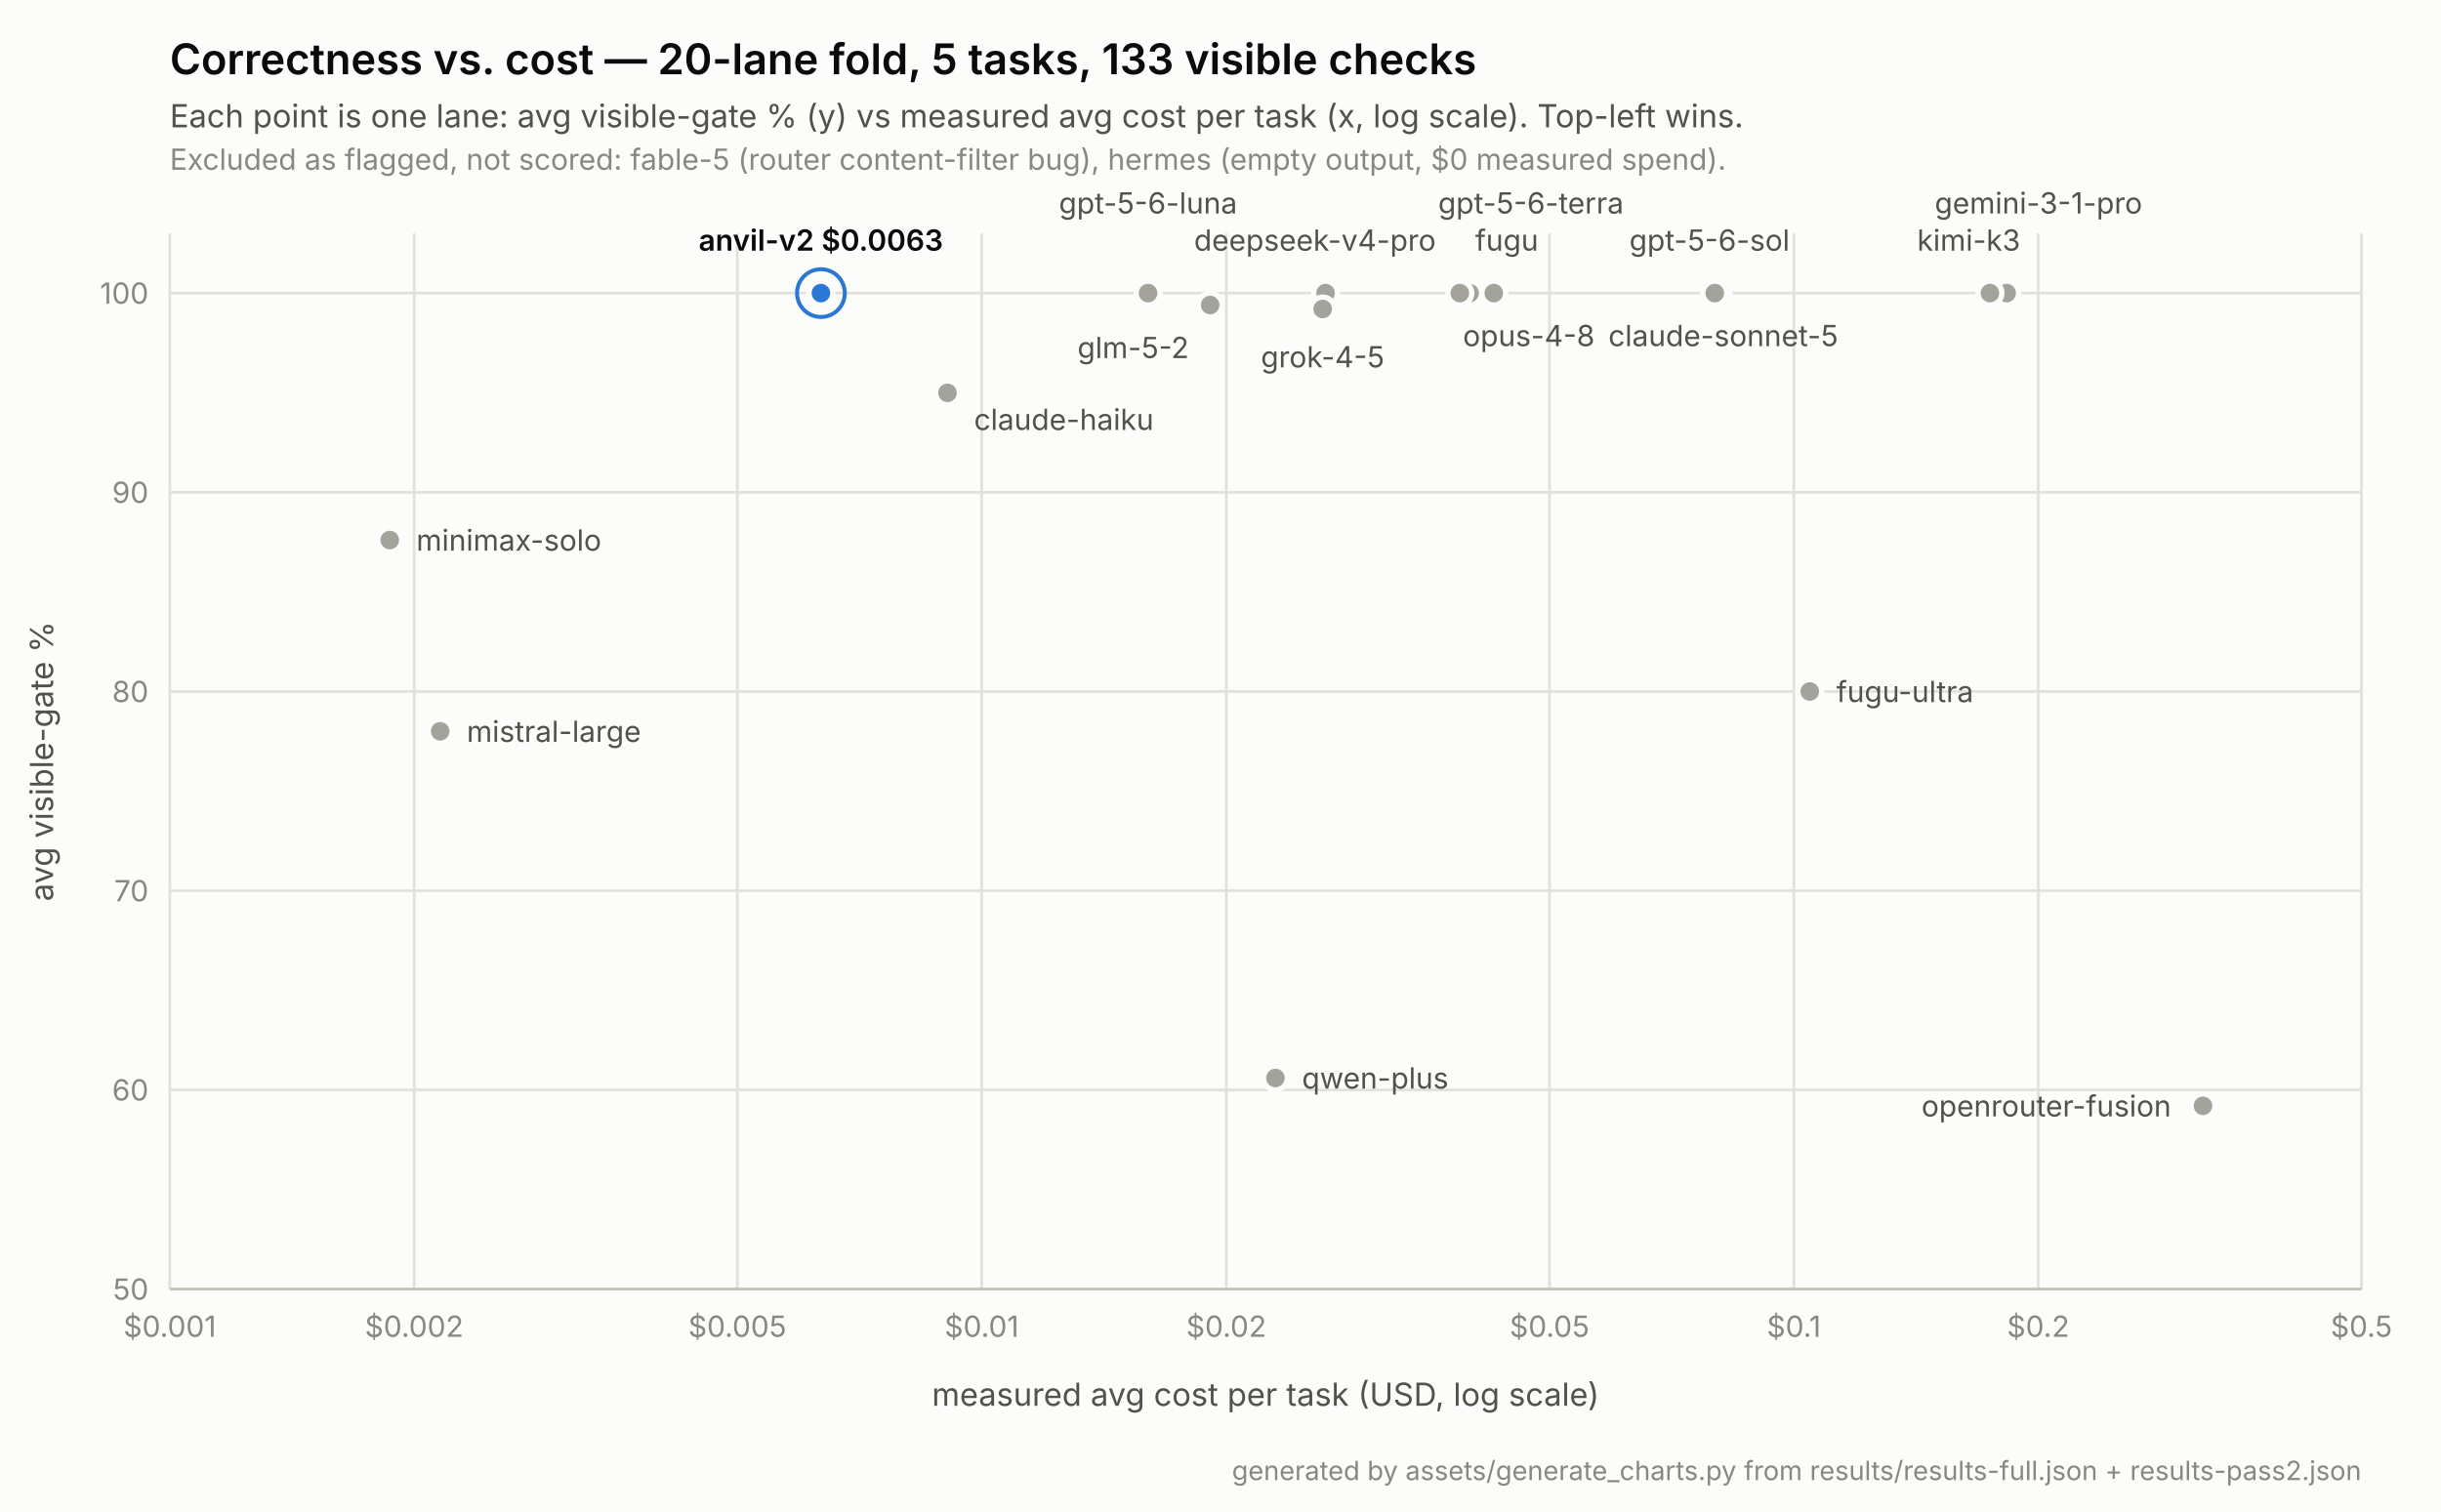
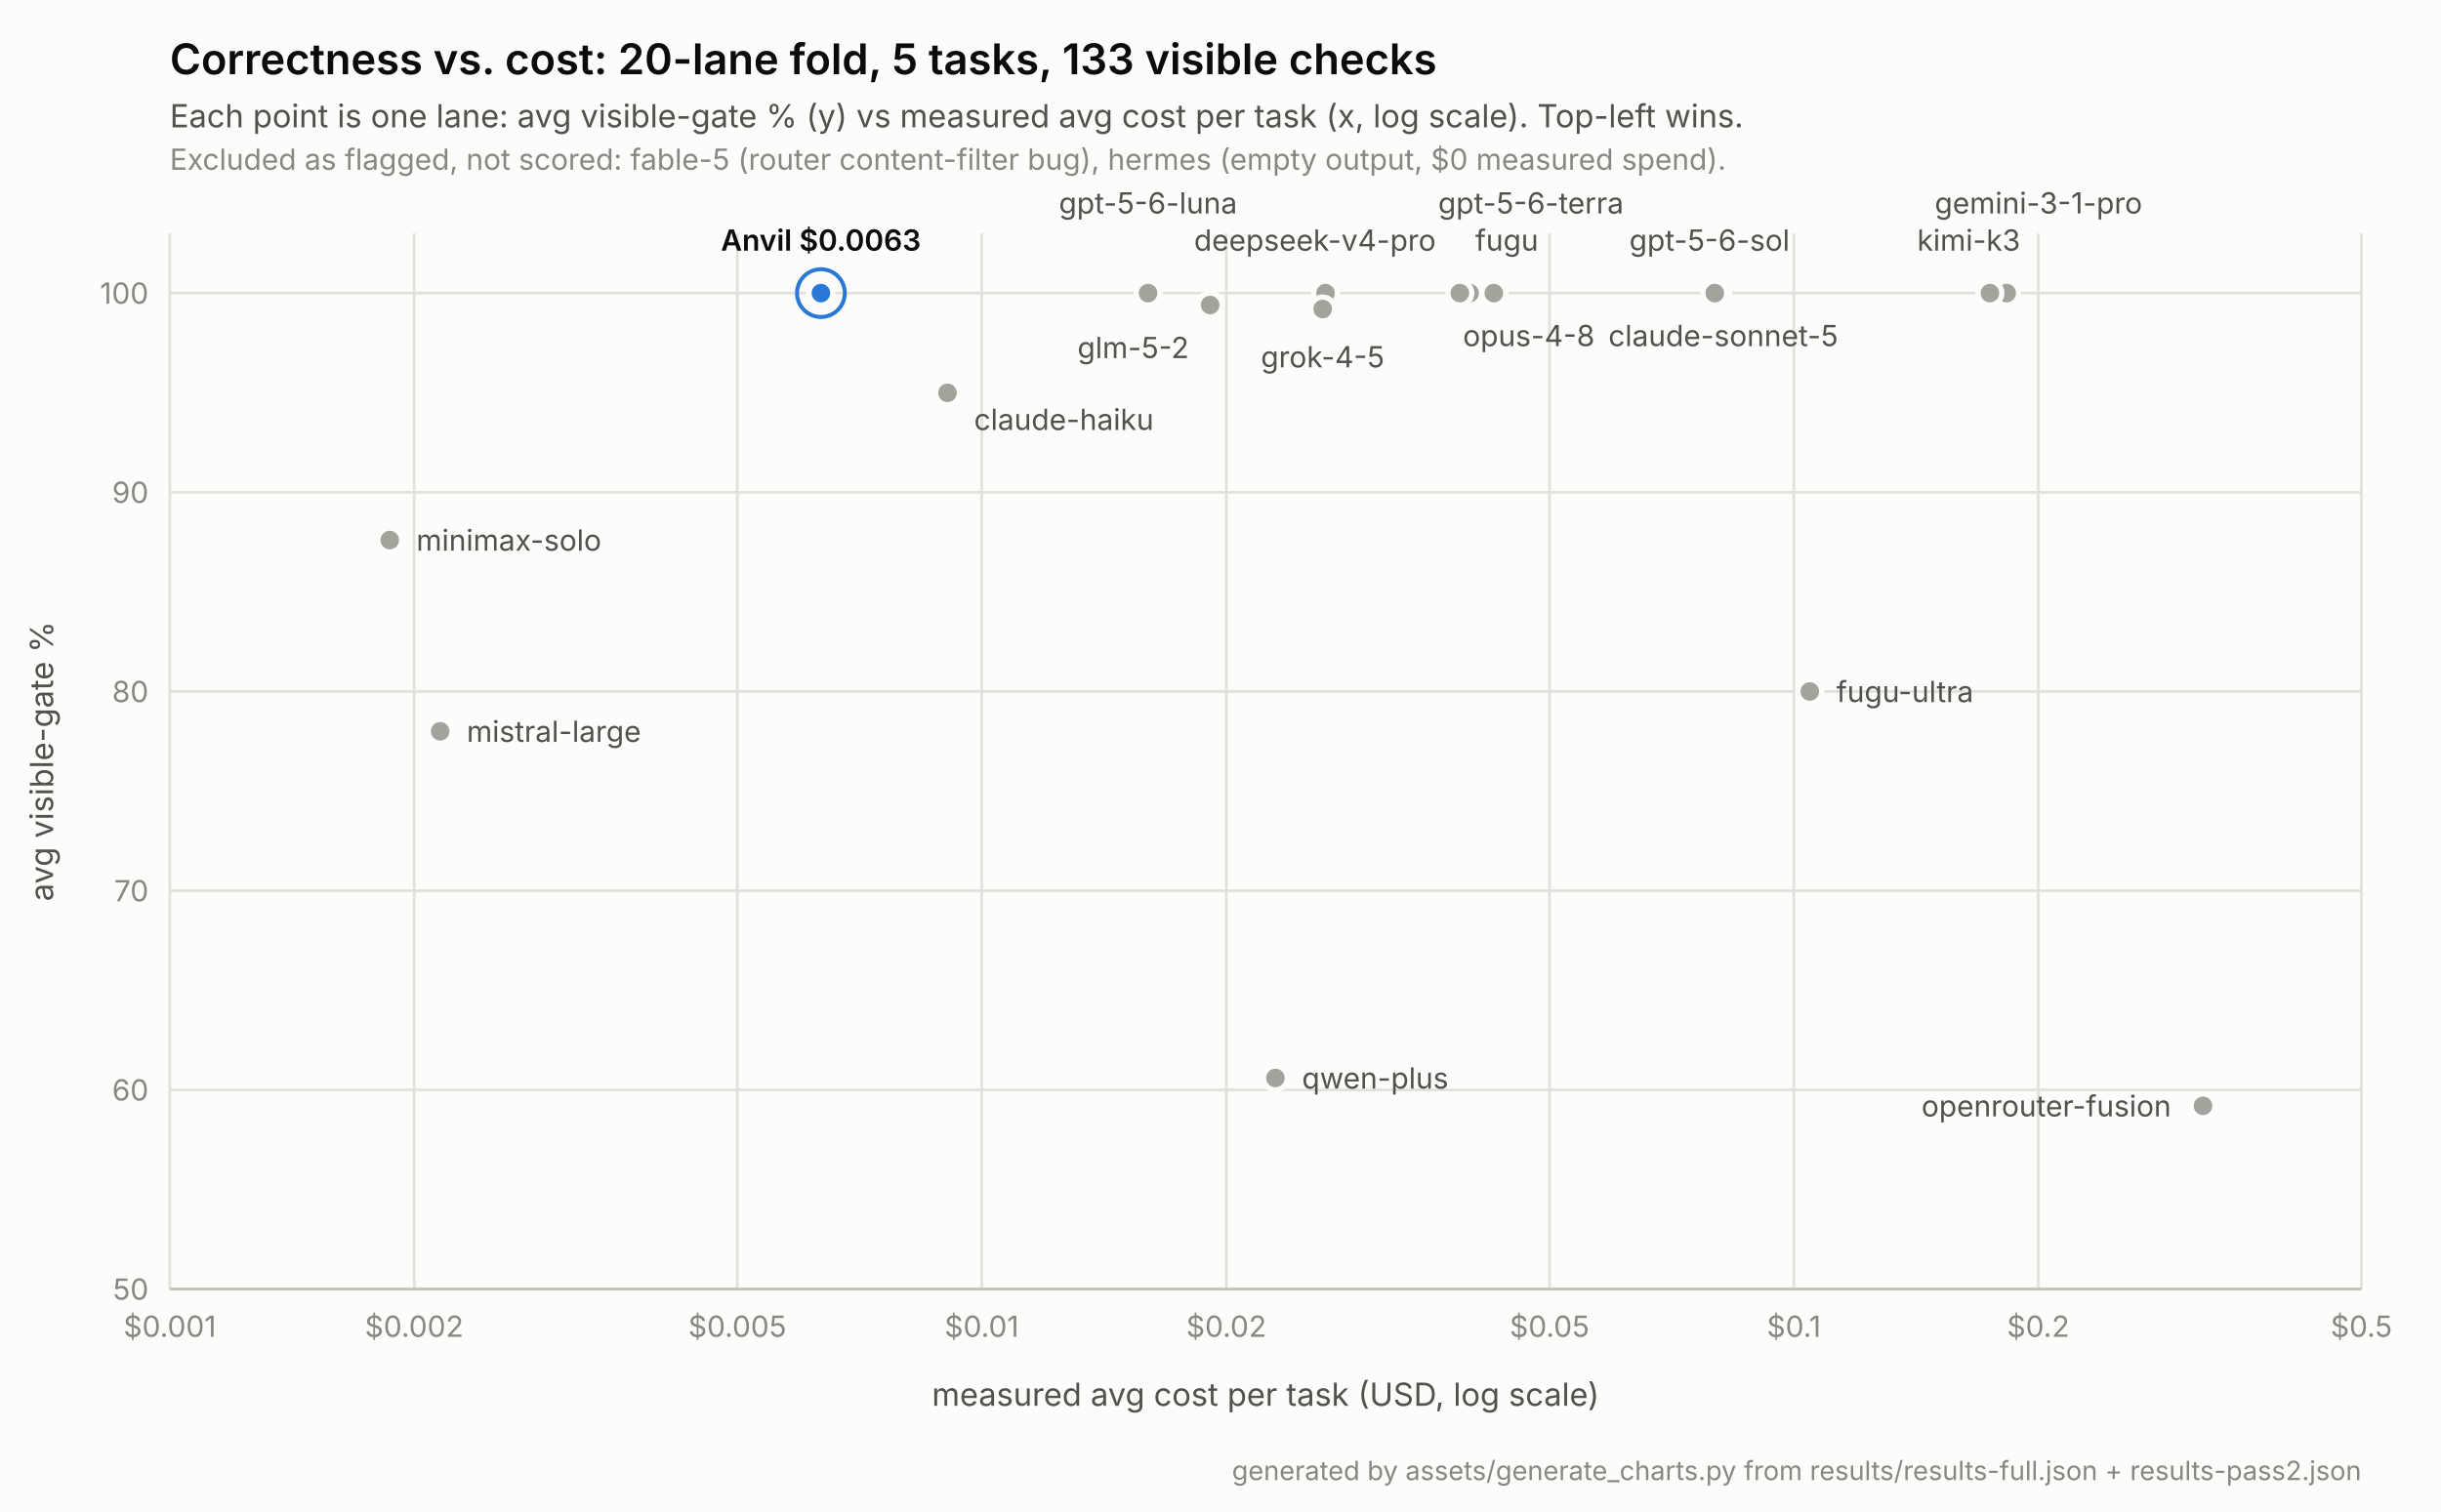
- <svg xmlns="http://www.w3.org/2000/svg" width="920" height="570" viewBox="0 0 920 570" role="img" aria-label="Average cost per task (log scale) versus average visible-gate percentage for 18 plotted lanes; the gate-first executor lane anvil-v2 sits in the top-left corner at 100 percent for $0.0063 per task.">
+ <svg xmlns="http://www.w3.org/2000/svg" width="920" height="570" viewBox="0 0 920 570" role="img" aria-label="Average cost per task (log scale) versus average visible-gate percentage for 18 plotted lanes; the gate-first executor lane the Anvil lane sits in the top-left corner at 100 percent for $0.0063 per task.">
  <rect width="920" height="570" fill="#fcfcfb" />
-   <text x="64.0" y="28.0" font-family="system-ui, -apple-system, Segoe UI, sans-serif" font-size="16" fill="#0b0b0b" text-anchor="start" font-weight="600">Correctness vs. cost — 20-lane fold, 5 tasks, 133 visible checks</text>
+   <text x="64.0" y="28.0" font-family="system-ui, -apple-system, Segoe UI, sans-serif" font-size="16" fill="#0b0b0b" text-anchor="start" font-weight="600">Correctness vs. cost: 20-lane fold, 5 tasks, 133 visible checks</text>
  <text x="64.0" y="48.0" font-family="system-ui, -apple-system, Segoe UI, sans-serif" font-size="12" fill="#52514e" text-anchor="start">Each point is one lane: avg visible-gate % (y) vs measured avg cost per task (x, log scale). Top-left wins.</text>
  <text x="64.0" y="64.0" font-family="system-ui, -apple-system, Segoe UI, sans-serif" font-size="11" fill="#898781" text-anchor="start">Excluded as flagged, not scored: fable-5 (router content-filter bug), hermes (empty output, $0 measured spend).</text>
  <line x1="64" y1="486.0" x2="890" y2="486.0" stroke="#e1e0d9" stroke-width="1" />
  <text x="56.0" y="490.0" font-family="system-ui, -apple-system, Segoe UI, sans-serif" font-size="11" fill="#898781" text-anchor="end">50</text>
  <line x1="64" y1="410.9" x2="890" y2="410.9" stroke="#e1e0d9" stroke-width="1" />
  <text x="56.0" y="414.9" font-family="system-ui, -apple-system, Segoe UI, sans-serif" font-size="11" fill="#898781" text-anchor="end">60</text>
  <line x1="64" y1="335.8" x2="890" y2="335.8" stroke="#e1e0d9" stroke-width="1" />
  <text x="56.0" y="339.8" font-family="system-ui, -apple-system, Segoe UI, sans-serif" font-size="11" fill="#898781" text-anchor="end">70</text>
  <line x1="64" y1="260.7" x2="890" y2="260.7" stroke="#e1e0d9" stroke-width="1" />
  <text x="56.0" y="264.7" font-family="system-ui, -apple-system, Segoe UI, sans-serif" font-size="11" fill="#898781" text-anchor="end">80</text>
  <line x1="64" y1="185.6" x2="890" y2="185.6" stroke="#e1e0d9" stroke-width="1" />
  <text x="56.0" y="189.6" font-family="system-ui, -apple-system, Segoe UI, sans-serif" font-size="11" fill="#898781" text-anchor="end">90</text>
  <line x1="64" y1="110.5" x2="890" y2="110.5" stroke="#e1e0d9" stroke-width="1" />
  <text x="56.0" y="114.5" font-family="system-ui, -apple-system, Segoe UI, sans-serif" font-size="11" fill="#898781" text-anchor="end">100</text>
  <line x1="64.0" y1="88" x2="64.0" y2="486" stroke="#e1e0d9" stroke-width="1" />
  <text x="64.0" y="504.0" font-family="system-ui, -apple-system, Segoe UI, sans-serif" font-size="11" fill="#898781" text-anchor="middle">$0.001</text>
  <line x1="156.1" y1="88" x2="156.1" y2="486" stroke="#e1e0d9" stroke-width="1" />
  <text x="156.1" y="504.0" font-family="system-ui, -apple-system, Segoe UI, sans-serif" font-size="11" fill="#898781" text-anchor="middle">$0.002</text>
  <line x1="277.9" y1="88" x2="277.9" y2="486" stroke="#e1e0d9" stroke-width="1" />
  <text x="277.9" y="504.0" font-family="system-ui, -apple-system, Segoe UI, sans-serif" font-size="11" fill="#898781" text-anchor="middle">$0.005</text>
  <line x1="370.0" y1="88" x2="370.0" y2="486" stroke="#e1e0d9" stroke-width="1" />
  <text x="370.0" y="504.0" font-family="system-ui, -apple-system, Segoe UI, sans-serif" font-size="11" fill="#898781" text-anchor="middle">$0.01</text>
  <line x1="462.2" y1="88" x2="462.2" y2="486" stroke="#e1e0d9" stroke-width="1" />
  <text x="462.2" y="504.0" font-family="system-ui, -apple-system, Segoe UI, sans-serif" font-size="11" fill="#898781" text-anchor="middle">$0.02</text>
  <line x1="584.0" y1="88" x2="584.0" y2="486" stroke="#e1e0d9" stroke-width="1" />
  <text x="584.0" y="504.0" font-family="system-ui, -apple-system, Segoe UI, sans-serif" font-size="11" fill="#898781" text-anchor="middle">$0.05</text>
  <line x1="676.1" y1="88" x2="676.1" y2="486" stroke="#e1e0d9" stroke-width="1" />
  <text x="676.1" y="504.0" font-family="system-ui, -apple-system, Segoe UI, sans-serif" font-size="11" fill="#898781" text-anchor="middle">$0.1</text>
  <line x1="768.2" y1="88" x2="768.2" y2="486" stroke="#e1e0d9" stroke-width="1" />
  <text x="768.2" y="504.0" font-family="system-ui, -apple-system, Segoe UI, sans-serif" font-size="11" fill="#898781" text-anchor="middle">$0.2</text>
  <line x1="890.0" y1="88" x2="890.0" y2="486" stroke="#e1e0d9" stroke-width="1" />
  <text x="890.0" y="504.0" font-family="system-ui, -apple-system, Segoe UI, sans-serif" font-size="11" fill="#898781" text-anchor="middle">$0.5</text>
  <line x1="64" y1="486" x2="890" y2="486" stroke="#c3c2b7" stroke-width="1" />
  <text x="477.0" y="530.0" font-family="system-ui, -apple-system, Segoe UI, sans-serif" font-size="12" fill="#52514e" text-anchor="middle">measured avg cost per task (USD, log scale)</text>
  <text x="20" y="287.0" font-family="system-ui, -apple-system, Segoe UI, sans-serif" font-size="12" fill="#52514e" text-anchor="middle" transform="rotate(-90 20 287.0)">avg visible-gate %</text>
  <circle cx="309.4" cy="110.5" r="9" fill="none" stroke="#2a78d6" stroke-width="1.5" />
  <circle cx="309.4" cy="110.5" r="4.5" fill="#2a78d6" stroke="#fcfcfb" stroke-width="2" />
-   <text x="309.4" y="94.5" font-family="system-ui, -apple-system, Segoe UI, sans-serif" font-size="11" fill="#0b0b0b" text-anchor="middle" font-weight="600">anvil-v2  $0.0063</text>
+   <text x="309.4" y="94.5" font-family="system-ui, -apple-system, Segoe UI, sans-serif" font-size="11" fill="#0b0b0b" text-anchor="middle" font-weight="600">Anvil  $0.0063</text>
  <circle cx="357.1" cy="148.1" r="4.5" fill="#a3a29b" stroke="#fcfcfb" stroke-width="2" />
  <text x="367.1" y="162.1" font-family="system-ui, -apple-system, Segoe UI, sans-serif" font-size="11" fill="#52514e" text-anchor="start">claude-haiku</text>
  <circle cx="647.5" cy="110.5" r="4.5" fill="#a3a29b" stroke="#fcfcfb" stroke-width="2" />
  <text x="649.5" y="130.5" font-family="system-ui, -apple-system, Segoe UI, sans-serif" font-size="11" fill="#52514e" text-anchor="middle">claude-sonnet-5</text>
  <circle cx="499.6" cy="110.5" r="4.5" fill="#a3a29b" stroke="#fcfcfb" stroke-width="2" />
  <text x="495.6" y="94.5" font-family="system-ui, -apple-system, Segoe UI, sans-serif" font-size="11" fill="#52514e" text-anchor="middle">deepseek-v4-pro</text>
  <circle cx="553.9" cy="110.5" r="4.5" fill="#a3a29b" stroke="#fcfcfb" stroke-width="2" />
  <text x="567.9" y="94.5" font-family="system-ui, -apple-system, Segoe UI, sans-serif" font-size="11" fill="#52514e" text-anchor="middle">fugu</text>
  <circle cx="682.1" cy="260.7" r="4.5" fill="#a3a29b" stroke="#fcfcfb" stroke-width="2" />
  <text x="692.1" y="264.7" font-family="system-ui, -apple-system, Segoe UI, sans-serif" font-size="11" fill="#52514e" text-anchor="start">fugu-ultra</text>
  <circle cx="756.3" cy="110.5" r="4.5" fill="#a3a29b" stroke="#fcfcfb" stroke-width="2" />
  <text x="768.3" y="80.5" font-family="system-ui, -apple-system, Segoe UI, sans-serif" font-size="11" fill="#52514e" text-anchor="middle">gemini-3-1-pro</text>
  <circle cx="456.1" cy="115.0" r="4.5" fill="#a3a29b" stroke="#fcfcfb" stroke-width="2" />
  <text x="448.1" y="135.0" font-family="system-ui, -apple-system, Segoe UI, sans-serif" font-size="11" fill="#52514e" text-anchor="end">glm-5-2</text>
  <circle cx="432.7" cy="110.5" r="4.5" fill="#a3a29b" stroke="#fcfcfb" stroke-width="2" />
  <text x="432.7" y="80.5" font-family="system-ui, -apple-system, Segoe UI, sans-serif" font-size="11" fill="#52514e" text-anchor="middle">gpt-5-6-luna</text>
  <circle cx="646.3" cy="110.5" r="4.5" fill="#a3a29b" stroke="#fcfcfb" stroke-width="2" />
  <text x="644.3" y="94.5" font-family="system-ui, -apple-system, Segoe UI, sans-serif" font-size="11" fill="#52514e" text-anchor="middle">gpt-5-6-sol</text>
  <circle cx="563.0" cy="110.5" r="4.5" fill="#a3a29b" stroke="#fcfcfb" stroke-width="2" />
  <text x="577.0" y="80.5" font-family="system-ui, -apple-system, Segoe UI, sans-serif" font-size="11" fill="#52514e" text-anchor="middle">gpt-5-6-terra</text>
  <circle cx="498.5" cy="116.5" r="4.5" fill="#a3a29b" stroke="#fcfcfb" stroke-width="2" />
  <text x="498.5" y="138.5" font-family="system-ui, -apple-system, Segoe UI, sans-serif" font-size="11" fill="#52514e" text-anchor="middle">grok-4-5</text>
  <circle cx="750.0" cy="110.5" r="4.5" fill="#a3a29b" stroke="#fcfcfb" stroke-width="2" />
  <text x="742.0" y="94.5" font-family="system-ui, -apple-system, Segoe UI, sans-serif" font-size="11" fill="#52514e" text-anchor="middle">kimi-k3</text>
  <circle cx="146.9" cy="203.6" r="4.5" fill="#a3a29b" stroke="#fcfcfb" stroke-width="2" />
  <text x="156.9" y="207.6" font-family="system-ui, -apple-system, Segoe UI, sans-serif" font-size="11" fill="#52514e" text-anchor="start">minimax-solo</text>
  <circle cx="165.9" cy="275.7" r="4.5" fill="#a3a29b" stroke="#fcfcfb" stroke-width="2" />
  <text x="175.9" y="279.7" font-family="system-ui, -apple-system, Segoe UI, sans-serif" font-size="11" fill="#52514e" text-anchor="start">mistral-large</text>
  <circle cx="830.3" cy="416.9" r="4.5" fill="#a3a29b" stroke="#fcfcfb" stroke-width="2" />
  <text x="818.3" y="420.9" font-family="system-ui, -apple-system, Segoe UI, sans-serif" font-size="11" fill="#52514e" text-anchor="end">openrouter-fusion</text>
  <circle cx="550.2" cy="110.5" r="4.5" fill="#a3a29b" stroke="#fcfcfb" stroke-width="2" />
  <text x="576.2" y="130.5" font-family="system-ui, -apple-system, Segoe UI, sans-serif" font-size="11" fill="#52514e" text-anchor="middle">opus-4-8</text>
  <circle cx="480.7" cy="406.4" r="4.5" fill="#a3a29b" stroke="#fcfcfb" stroke-width="2" />
  <text x="490.7" y="410.4" font-family="system-ui, -apple-system, Segoe UI, sans-serif" font-size="11" fill="#52514e" text-anchor="start">qwen-plus</text>
  <text x="890.0" y="558.0" font-family="system-ui, -apple-system, Segoe UI, sans-serif" font-size="10" fill="#898781" text-anchor="end">generated by assets/generate_charts.py from results/results-full.json + results-pass2.json</text>
</svg>
